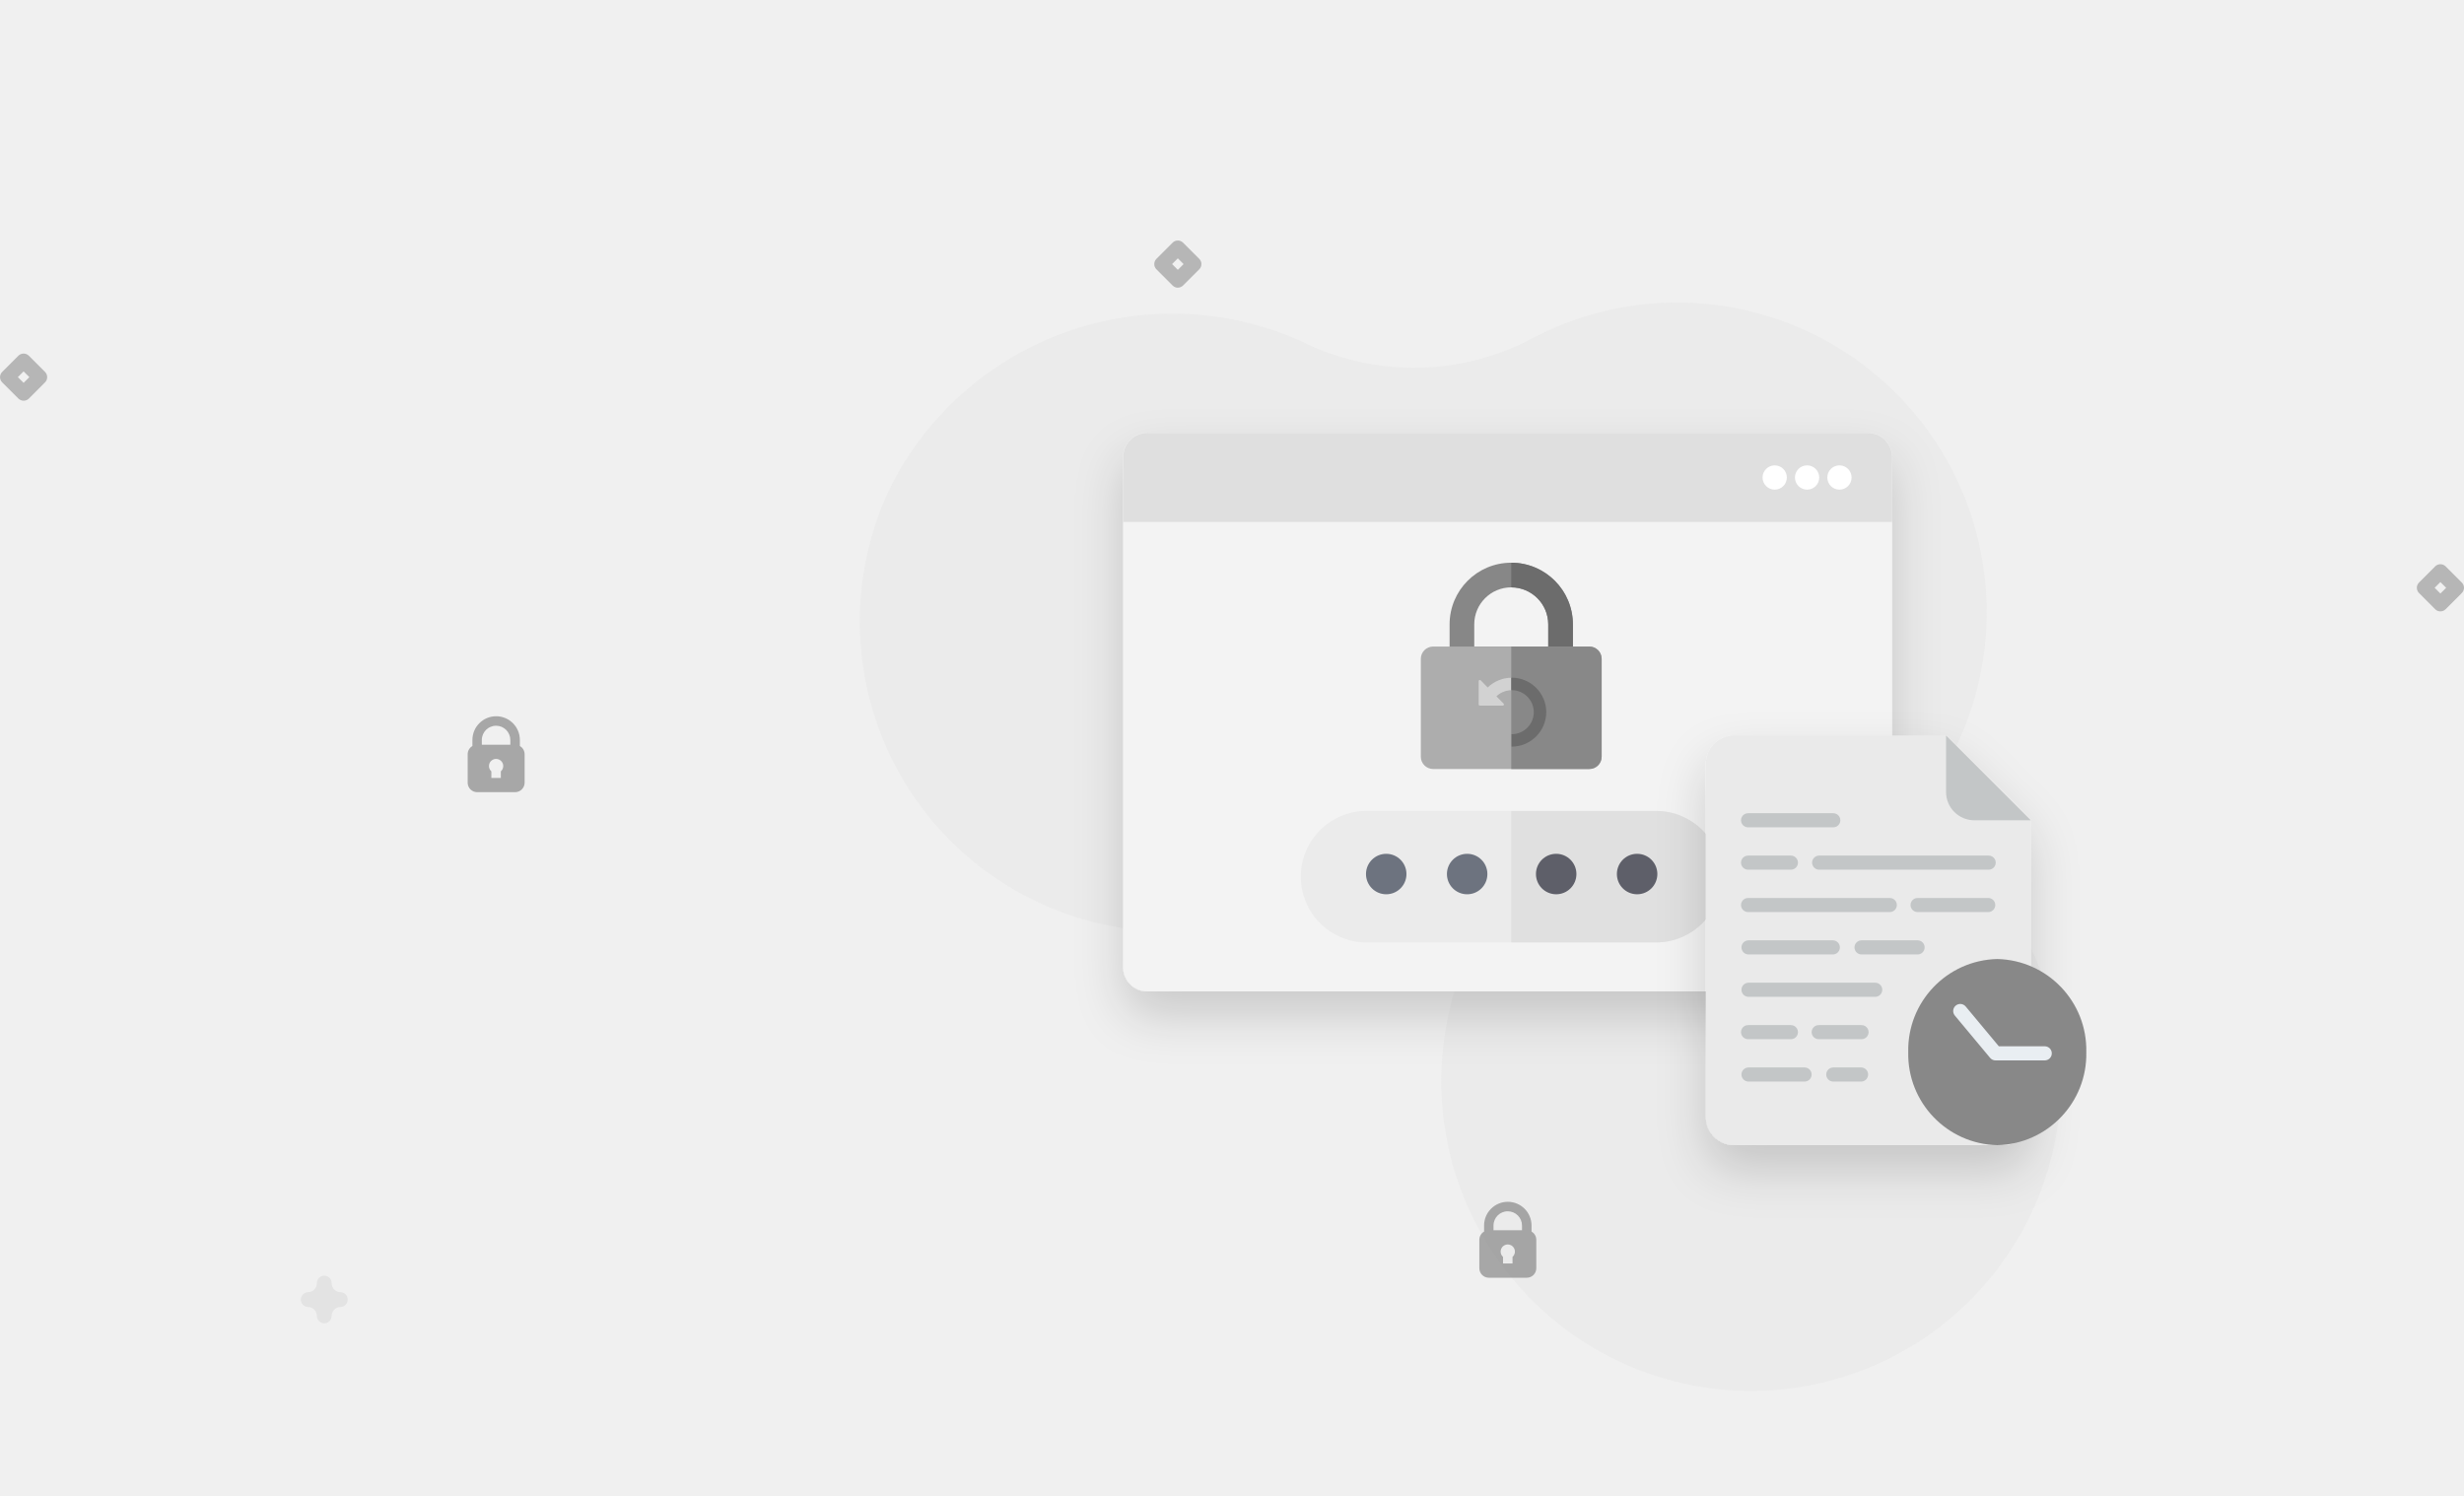
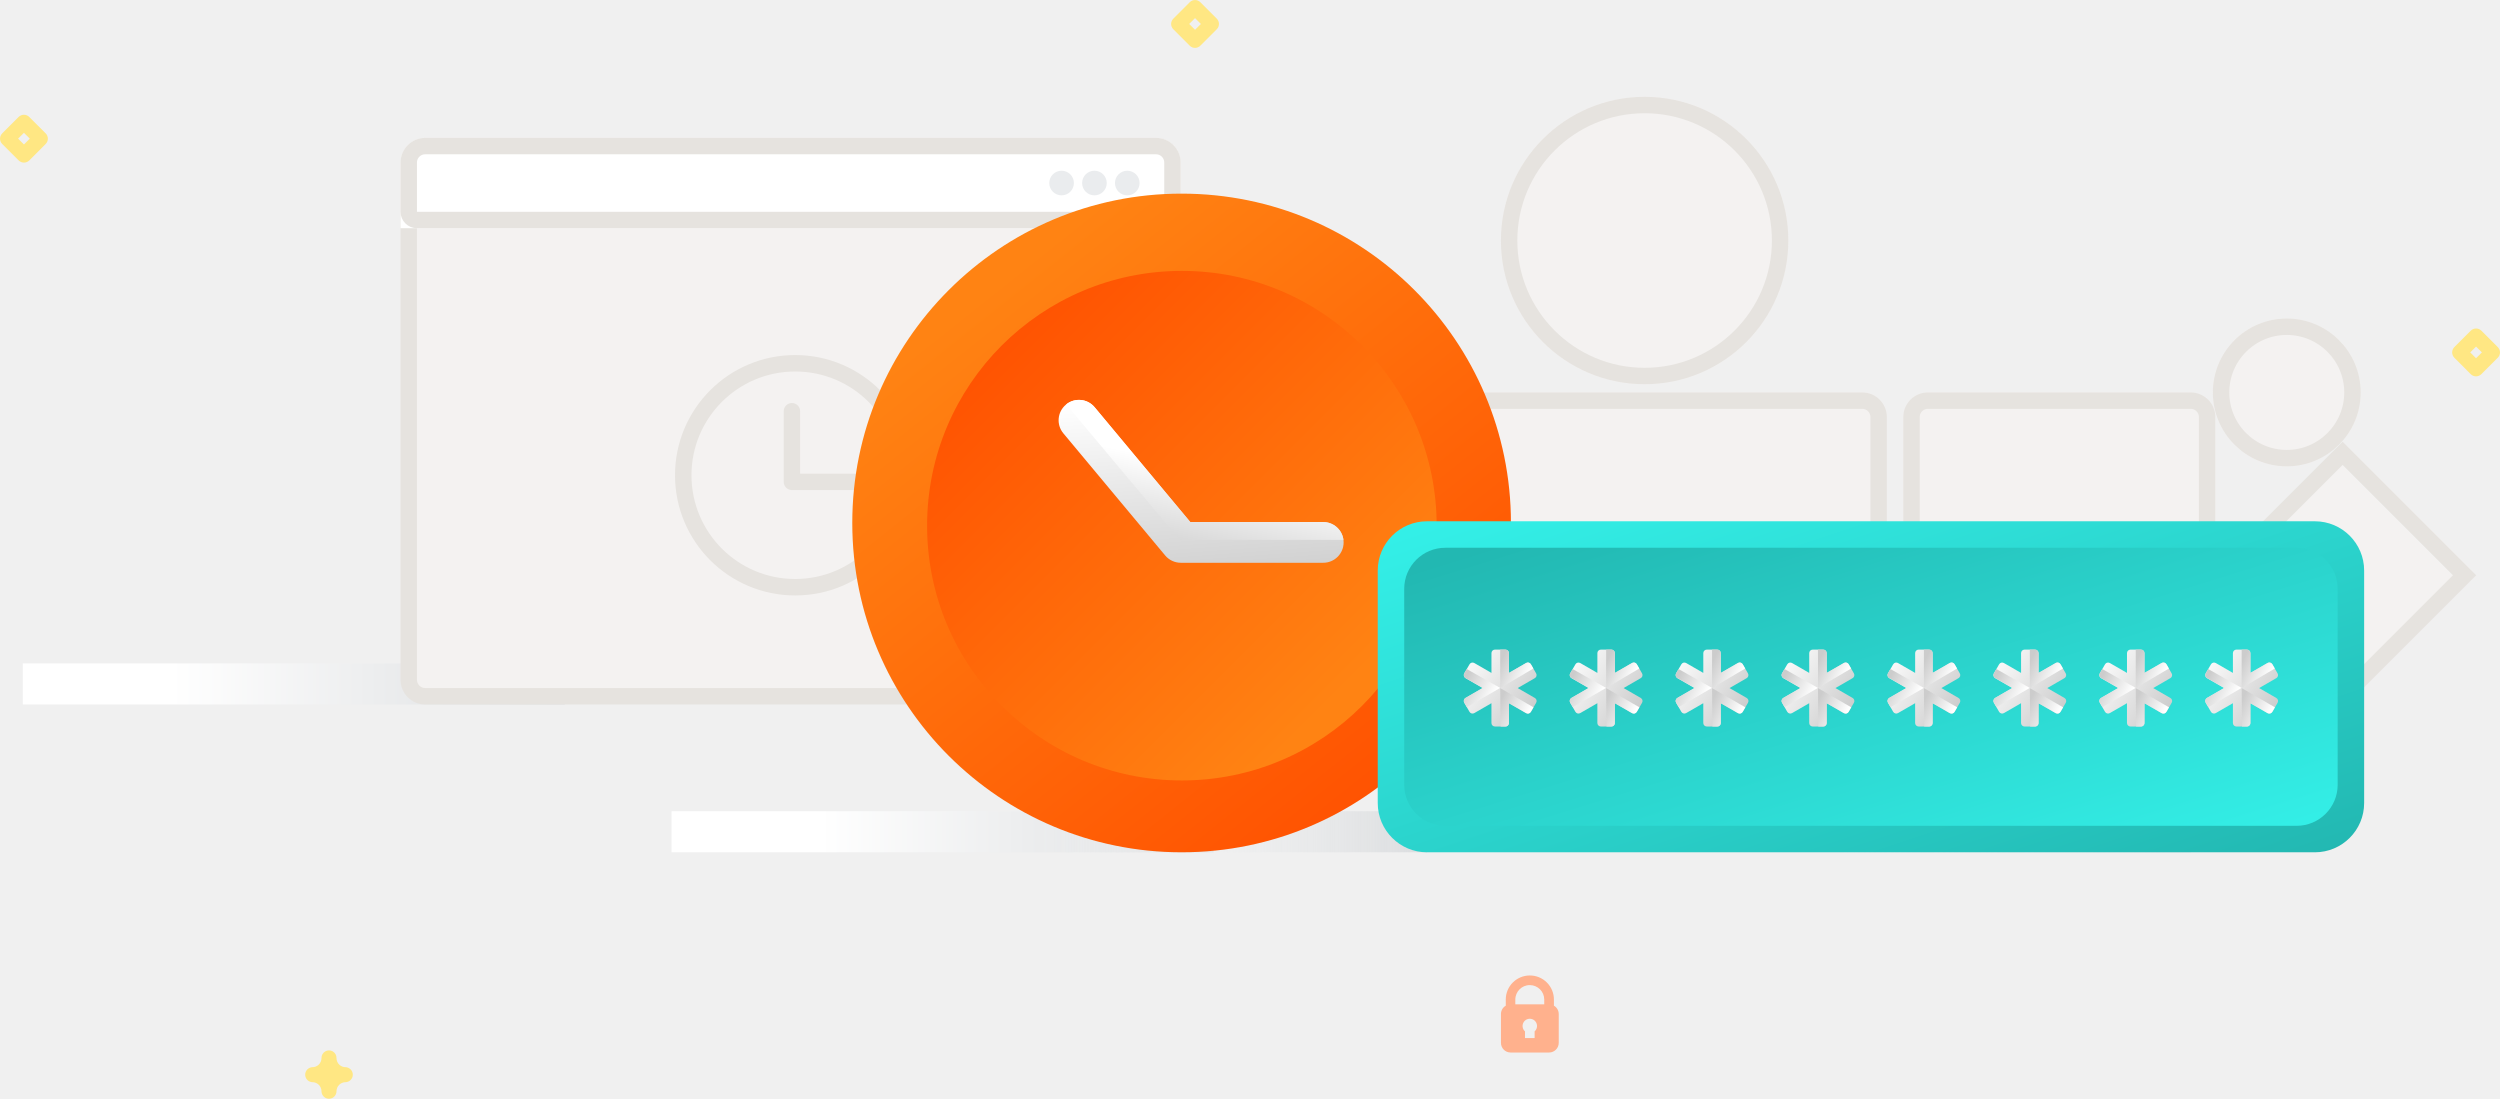
- <svg xmlns="http://www.w3.org/2000/svg" width="304.445" height="184.789" viewBox="0 0 304.445 184.789">
+ <svg xmlns="http://www.w3.org/2000/svg" xmlns:xlink="http://www.w3.org/1999/xlink" width="304.445" height="133.802" viewBox="0 0 304.445 133.802">
  <defs>
-     <filter id="Rectangle_375" x="129.778" y="47.505" width="113" height="87" filterUnits="userSpaceOnUse">
-       <feOffset dy="3" input="SourceAlpha" />
-       <feGaussianBlur stdDeviation="3" result="blur" />
-       <feFlood flood-opacity="0.161" />
-       <feComposite operator="in" in2="blur" />
-       <feComposite in="SourceGraphic" />
-     </filter>
-     <filter id="Path_1950" x="201.778" y="84.887" width="58.145" height="68.618" filterUnits="userSpaceOnUse">
-       <feOffset dy="3" input="SourceAlpha" />
-       <feGaussianBlur stdDeviation="3" result="blur-2" />
-       <feFlood flood-opacity="0.161" />
-       <feComposite operator="in" in2="blur-2" />
-       <feComposite in="SourceGraphic" />
-     </filter>
+     <linearGradient id="linear-gradient" x1="0.274" y1="0.5" x2="1" y2="0.5" gradientUnits="objectBoundingBox">
+       <stop offset="0" stop-color="#fff" />
+       <stop offset="1" stop-color="#dbdddf" />
+     </linearGradient>
+     <linearGradient id="linear-gradient-2" x1="0.274" y1="0.5" x2="1" y2="0.5" gradientUnits="objectBoundingBox">
+       <stop offset="0" stop-color="#fff" stop-opacity="0" />
+       <stop offset="1" stop-color="#dbdddf" />
+     </linearGradient>
+     <linearGradient id="linear-gradient-6" x1="0.757" y1="0.959" x2="0.149" y2="0.196" gradientUnits="objectBoundingBox">
+       <stop offset="0" stop-color="#ff5201" />
+       <stop offset="1" stop-color="#ff8313" />
+     </linearGradient>
+     <linearGradient id="linear-gradient-7" x1="0.821" y1="0.821" x2="0.126" y2="0.126" gradientUnits="objectBoundingBox">
+       <stop offset="0" stop-color="#ff8313" />
+       <stop offset="1" stop-color="#ff5201" />
+     </linearGradient>
+     <linearGradient id="linear-gradient-8" x1="0.259" x2="0.411" y2="1.192" gradientUnits="objectBoundingBox">
+       <stop offset="0" stop-color="#fff" />
+       <stop offset="1" stop-color="#ccc" />
+     </linearGradient>
+     <linearGradient id="linear-gradient-9" x1="0.675" y1="0.552" x2="0.411" y2="1.192" xlink:href="#linear-gradient-8" />
+     <linearGradient id="linear-gradient-10" x2="1" y2="1" gradientUnits="objectBoundingBox">
+       <stop offset="0" stop-color="#34f1e9" />
+       <stop offset="1" stop-color="#22b7b1" />
+     </linearGradient>
+     <linearGradient id="linear-gradient-11" x1="1.015" y1="1" x2="0.029" y2="0.06" gradientUnits="objectBoundingBox">
+       <stop offset="0" stop-color="#34f0e8" />
+       <stop offset="1" stop-color="#22b8b2" />
+     </linearGradient>
+     <linearGradient id="linear-gradient-12" x1="0.931" y1="0.856" x2="-0.099" y2="0.181" gradientUnits="objectBoundingBox">
+       <stop offset="0" stop-color="#ccc" />
+       <stop offset="1" stop-color="#fff" />
+     </linearGradient>
+     <linearGradient id="linear-gradient-13" x1="0" y1="0.346" x2="0.789" y2="0.772" xlink:href="#linear-gradient-12" />
  </defs>
-   <g id="password-history" transform="translate(-1066.222 -166.495)">
-     <path id="Path_81" d="M163.973,73.972A38.194,38.194,0,0,0,141.32,50.558a13.869,13.869,0,0,1-8.946-12.789V37.4A38.273,38.273,0,0,0,63.3,15.568a31.233,31.233,0,0,1-25,12.959q-.437,0-.875.009A39,39,0,0,0,0,66.285a38.284,38.284,0,0,0,74.235,13.67,7.834,7.834,0,0,1,9.5-4.79l.149.042a7.814,7.814,0,0,1,5.691,8.146,38.282,38.282,0,1,0,74.393-9.387Z" transform="translate(1205.616 166.495) rotate(26)" fill="#dbdbdb" opacity="0.24" />
-     <g transform="matrix(1, 0, 0, 1, 1066.22, 166.5)" filter="url(#Rectangle_375)">
-       <rect id="Rectangle_375-2" data-name="Rectangle 375" width="95" height="69" rx="3" transform="translate(138.78 53.5)" fill="#f3f3f3" />
-     </g>
-     <path id="Rectangle_376" data-name="Rectangle 376" d="M3,0H92a3,3,0,0,1,3,3v8a0,0,0,0,1,0,0H0a0,0,0,0,1,0,0V3A3,3,0,0,1,3,0Z" transform="translate(1205 220)" fill="#dfdfdf" />
-     <circle id="Ellipse_110" data-name="Ellipse 110" cx="1.5" cy="1.5" r="1.5" transform="translate(1292 224)" fill="#fff" />
-     <circle id="Ellipse_111" data-name="Ellipse 111" cx="1.5" cy="1.5" r="1.5" transform="translate(1288 224)" fill="#fff" />
-     <circle id="Ellipse_112" data-name="Ellipse 112" cx="1.5" cy="1.5" r="1.5" transform="translate(1284 224)" fill="#fff" />
-     <g id="password_7_" data-name="password (7)" transform="translate(1226.947 211.028)">
-       <path id="Path_347" data-name="Path 347" d="M43.875,343.25H8.125a8.125,8.125,0,1,1,0-16.25h35.75a8.125,8.125,0,1,1,0,16.25Z" transform="translate(0 -271.328)" fill="#ebebeb" />
-       <g id="Group_1053" data-name="Group 1053" transform="translate(8.166 25)">
-         <circle id="Ellipse_113" data-name="Ellipse 113" cx="2.5" cy="2.5" r="2.5" transform="translate(9.887 35.972)" fill="#6d737f" />
-         <circle id="Ellipse_114" data-name="Ellipse 114" cx="2.5" cy="2.5" r="2.5" transform="translate(-0.113 35.972)" fill="#6d737f" />
-         <path id="Path_348" data-name="Path 348" d="M194.711,38.406H182.523A1.523,1.523,0,0,1,181,36.883V32.617a7.617,7.617,0,1,1,15.234,0v4.266A1.523,1.523,0,0,1,194.711,38.406Zm-10.664-3.047h9.141V32.617a4.57,4.57,0,0,0-9.141,0Z" transform="translate(-170.783 -25)" fill="#878787" />
-       </g>
-       <path id="Path_349" data-name="Path 349" d="M256,25v3.047a4.575,4.575,0,0,1,4.57,4.57v2.742H256v3.047h6.094a1.523,1.523,0,0,0,1.523-1.523V32.617A7.626,7.626,0,0,0,256,25Z" transform="translate(-230)" fill="#6c6c6c" />
-       <path id="Path_350" data-name="Path 350" d="M166.82,142.133h-19.3A1.523,1.523,0,0,1,146,140.609V128.523A1.523,1.523,0,0,1,147.523,127h19.3a1.523,1.523,0,0,1,1.523,1.523v12.086A1.523,1.523,0,0,1,166.82,142.133Z" transform="translate(-131.172 -91.641)" fill="#adadad" />
-       <g id="Group_1054" data-name="Group 1054" transform="translate(23.461 35.359)">
-         <g id="back_1_" data-name="back (1)" transform="translate(-1.738 3.852)">
-           <g id="c187_arrow" transform="translate(0.246 0)">
-             <path id="_x3C_Group_x3E__5_" d="M4.369,0H4.352a.06.06,0,0,0-.019,0A4.281,4.281,0,0,0,1.367,1.205L.5.321a.146.146,0,0,0-.25.1V3.3a.146.146,0,0,0,.146.146H3.236a.146.146,0,0,0,.073-.273L2.448,2.3A2.722,2.722,0,1,1,4.312,6.981l0,1.537h.021A4.259,4.259,0,0,0,4.369,0Z" transform="translate(-0.246 0)" fill="#d2d2d2" />
+   <g id="password-history" transform="translate(-1066.222 -196.21)">
+     <g id="account-recovery-illustration" transform="translate(925 98)">
+       <path id="Path_95" d="M424.493,166.965a.914.914,0,0,1-.914-.914,1.1,1.1,0,0,0-1.1-1.1.915.915,0,0,1,0-1.829,1.1,1.1,0,0,0,1.1-1.1.915.915,0,1,1,1.829,0,1.1,1.1,0,0,0,1.1,1.1.915.915,0,0,1,0,1.829,1.1,1.1,0,0,0-1.1,1.1.914.914,0,0,1-.914.914Z" transform="translate(-243.207 65.047)" fill="#ffe783" />
+       <path id="Path_96" d="M68.794,419.851a.915.915,0,0,1-.645-.267l-2-2a.914.914,0,0,1,0-1.291l2-2a.914.914,0,0,1,1.291,0l2,2a.914.914,0,0,1,0,1.291l-2,2.008A.915.915,0,0,1,68.794,419.851Zm-.711-2.917.711.711.711-.711-.711-.708Z" transform="translate(75.344 -301.841)" fill="#ffe783" />
+       <path id="Path_98" d="M141.064,46.254a.914.914,0,0,1-.645-.267l-2-2.005a.914.914,0,0,1,0-1.291l2-2a.914.914,0,0,1,1.291,0l2,2a.914.914,0,0,1,0,1.291l-2,2a.909.909,0,0,1-.645.267Zm-.711-2.917.711.711.711-.711-.711-.711Z" transform="translate(301.688 97.79)" fill="#ffe783" />
+       <path id="Path_98-2" data-name="Path_98" d="M141.064,46.254a.914.914,0,0,1-.645-.267l-2-2.005a.914.914,0,0,1,0-1.291l2-2a.914.914,0,0,1,1.291,0l2,2a.914.914,0,0,1,0,1.291l-2,2a.909.909,0,0,1-.645.267Zm-.711-2.917.711.711.711-.711-.711-.711Z" transform="translate(145.688 57.79)" fill="#ffe783" />
+       <path id="padlock" d="M70.9,3.681V2.932a2.932,2.932,0,1,0-5.864,0v.749a1.169,1.169,0,0,0-.586,1.01V8.209a1.174,1.174,0,0,0,1.173,1.173h4.691a1.174,1.174,0,0,0,1.173-1.173V4.691a1.169,1.169,0,0,0-.586-1.01ZM67.963,1.173a1.761,1.761,0,0,1,1.759,1.759v.586H66.2V2.932a1.761,1.761,0,0,1,1.759-1.759Zm.586,5.635v.815H67.377V6.808a.88.88,0,1,1,1.173,0Z" transform="translate(259.555 217)" fill="#ffb18d" />
+       <path id="padlock-2" data-name="padlock" d="M70.9,3.681V2.932a2.932,2.932,0,1,0-5.864,0v.749a1.169,1.169,0,0,0-.586,1.01V8.209a1.174,1.174,0,0,0,1.173,1.173h4.691a1.174,1.174,0,0,0,1.173-1.173V4.691a1.169,1.169,0,0,0-.586-1.01ZM67.963,1.173a1.761,1.761,0,0,1,1.759,1.759v.586H66.2V2.932a1.761,1.761,0,0,1,1.759-1.759Zm.586,5.635v.815H67.377V6.808a.88.88,0,1,1,1.173,0Z" transform="translate(134.555 157)" fill="#ffb18d" />
+       <rect id="Rectangle_446" data-name="Rectangle 446" width="66" height="5" transform="translate(223 197)" fill="url(#linear-gradient)" />
+       <rect id="Rectangle_863" data-name="Rectangle 863" width="66" height="5" transform="translate(249 197)" fill="url(#linear-gradient-2)" />
+       <rect id="Rectangle_454" data-name="Rectangle 454" width="20" height="5" transform="translate(383 179)" fill="url(#linear-gradient-2)" />
+       <g id="Group_1135" data-name="Group 1135" transform="translate(-56 -7)">
+         <g id="Rectangle_452" data-name="Rectangle 452" transform="translate(429 153)" fill="#f4f2f1" stroke="#e6e3df" stroke-width="2">
+           <rect width="38" height="38" rx="3" stroke="none" />
+           <rect x="1" y="1" width="36" height="36" rx="2" fill="none" />
+         </g>
+         <g id="Rectangle_486" data-name="Rectangle 486" transform="translate(380 117)" fill="#f4f2f1" stroke="#e6e3df" stroke-width="2">
+           <rect width="35" height="35" rx="17.5" stroke="none" />
+           <rect x="1" y="1" width="33" height="33" rx="16.5" fill="none" />
+         </g>
+         <g id="Rectangle_485" data-name="Rectangle 485" transform="translate(371 153)" fill="#f4f2f1" stroke="#e6e3df" stroke-width="2">
+           <rect width="56" height="38" rx="3" stroke="none" />
+           <rect x="1" y="1" width="54" height="36" rx="2" fill="none" />
+         </g>
+         <g id="Rectangle_453" data-name="Rectangle 453" transform="translate(466.237 175.264) rotate(-45)" fill="#f4f2f1" stroke="#e6e3df" stroke-width="2">
+           <rect width="23" height="23" rx="1" stroke="none" />
+           <rect x="1" y="1" width="21" height="21" fill="none" />
+         </g>
+         <g id="Ellipse_191" data-name="Ellipse 191" transform="translate(466.7 144)" fill="#f4f2f1" stroke="#e6e3df" stroke-width="2">
+           <circle cx="9" cy="9" r="9" stroke="none" />
+           <circle cx="9" cy="9" r="8" fill="none" />
+         </g>
+         <g id="Group_1177" data-name="Group 1177" transform="translate(-34)">
+           <rect id="Rectangle_448" data-name="Rectangle 448" width="66" height="5" transform="translate(234 186)" fill="url(#linear-gradient)" />
+           <g id="Path_2110" data-name="Path 2110" transform="translate(280 122)" fill="#f4f2f1">
+             <path d="M 92 68 L 3 68 C 1.897 68 1 67.103 1 66 L 1 3 C 1 1.897 1.897 1 3 1 L 92 1 C 93.103 1 94 1.897 94 3 L 94 66 C 94 67.103 93.103 68 92 68 Z" stroke="none" />
+             <path d="M 3 2 C 2.449 2 2 2.449 2 3 L 2 66 C 2 66.551 2.449 67 3 67 L 92 67 C 92.551 67 93 66.551 93 66 L 93 3 C 93 2.449 92.551 2 92 2 L 3 2 M 3 0 L 92 0 C 93.657 0 95 1.343 95 3 L 95 66 C 95 67.657 93.657 69 92 69 L 3 69 C 1.343 69 0 67.657 0 66 L 0 3 C 0 1.343 1.343 0 3 0 Z" stroke="none" fill="#e6e3df" />
+           </g>
+           <g id="Rectangle_376" data-name="Rectangle 376" transform="translate(280 122)" fill="#fff" stroke="#e6e3df" stroke-width="2">
+             <path d="M3,0H92a3,3,0,0,1,3,3v8a0,0,0,0,1,0,0H0a0,0,0,0,1,0,0V3A3,3,0,0,1,3,0Z" stroke="none" />
+             <path d="M3,1H92a2,2,0,0,1,2,2V9a1,1,0,0,1-1,1H2A1,1,0,0,1,1,9V3A2,2,0,0,1,3,1Z" fill="none" />
+           </g>
+           <circle id="Ellipse_110" data-name="Ellipse 110" cx="1.5" cy="1.5" r="1.5" transform="translate(367 126)" fill="#eaecee" />
+           <circle id="Ellipse_111" data-name="Ellipse 111" cx="1.5" cy="1.5" r="1.5" transform="translate(363 126)" fill="#eaecee" />
+           <circle id="Ellipse_112" data-name="Ellipse 112" cx="1.5" cy="1.5" r="1.5" transform="translate(359 126)" fill="#eaecee" />
+           <g id="history_1_" data-name="history (1)" transform="translate(313.423 148.447)">
+             <path id="Path_2236" data-name="Path 2236" d="M14.639,0A14.638,14.638,0,1,0,29.277,14.638,14.655,14.655,0,0,0,14.639,0Zm0,27.272A12.634,12.634,0,1,1,27.273,14.638,12.649,12.649,0,0,1,14.639,27.272Z" fill="#e6e3df" />
+             <path id="Path_2237" data-name="Path 2237" d="M108.018,52.347h-6.953v-7.6a1,1,0,1,0-2,0v8.6a1,1,0,0,0,1,1h7.955a1,1,0,0,0,0-2Z" transform="translate(-85.827 -37.905)" fill="#e6e3df" />
          </g>
        </g>
-         <path id="Path_351" data-name="Path 351" d="M265.648,127H256v15.133h9.648a1.523,1.523,0,0,0,1.523-1.523V128.523A1.523,1.523,0,0,0,265.648,127Z" transform="translate(-253.461 -127)" fill="#888" />
-         <path id="Intersection_2" data-name="Intersection 2" d="M-18034.34-216.017l0-1.539a2.731,2.731,0,0,0,2.748-2.7,2.73,2.73,0,0,0-2.7-2.743h-.076v-1.54h.09a4.275,4.275,0,0,1,4.229,4.26,4.282,4.282,0,0,1-4.26,4.26Z" transform="translate(18036.916 228.388)" fill="#6c6c6c" />
      </g>
-       <path id="Path_353" data-name="Path 353" d="M273.875,327H256v16.25h17.875a8.125,8.125,0,1,0,0-16.25Z" transform="translate(-230 -271.328)" fill="#e0e0e0" />
-       <g id="Group_1055" data-name="Group 1055" transform="translate(28.58 60.694)">
-         <circle id="Ellipse_115" data-name="Ellipse 115" cx="2.5" cy="2.5" r="2.5" transform="translate(0.473 0.277)" fill="#5e5f69" />
-         <circle id="Ellipse_116" data-name="Ellipse 116" cx="2.5" cy="2.5" r="2.5" transform="translate(10.473 0.277)" fill="#5e5f69" />
+       <rect id="Rectangle_467" data-name="Rectangle 467" width="66" height="5" transform="translate(342 197)" fill="url(#linear-gradient-2)" />
+       <g id="Group_1176" data-name="Group 1176" transform="translate(-1338.989 -1575.21)">
+         <circle id="Ellipse_177" data-name="Ellipse 177" cx="40.105" cy="40.105" r="40.105" transform="translate(1584 1697)" fill="url(#linear-gradient-6)" />
+         <circle id="Ellipse_181" data-name="Ellipse 181" cx="31.027" cy="31.027" r="31.027" transform="translate(1593.111 1706.408)" fill="url(#linear-gradient-7)" />
+         <g id="Group_1261" data-name="Group 1261" transform="translate(1609.127 1722.118)">
+           <path id="Path_1964" data-name="Path 1964" d="M352.228,342.874H336.036l-11.652-13.982a2.479,2.479,0,0,0-3.809,3.174l12.4,14.874a2.474,2.474,0,0,0,1.9.892h17.353a2.479,2.479,0,0,0,0-4.958Z" transform="translate(-320 -327.997)" fill="url(#linear-gradient-8)" />
+           <path id="Subtraction_29" data-name="Subtraction 29" d="M33.761,17.042H13.829L0,.547A2.48,2.48,0,0,1,3.458.892L15.109,14.874H31.3a2.482,2.482,0,0,1,2.46,2.166Z" transform="translate(0.926 0)" fill="url(#linear-gradient-9)" />
+         </g>
      </g>
-     </g>
-     <path id="Path_95" d="M424.493,166.965a.914.914,0,0,1-.914-.914,1.1,1.1,0,0,0-1.1-1.1.915.915,0,0,1,0-1.829,1.1,1.1,0,0,0,1.1-1.1.915.915,0,1,1,1.829,0,1.1,1.1,0,0,0,1.1,1.1.915.915,0,0,1,0,1.829,1.1,1.1,0,0,0-1.1,1.1.914.914,0,0,1-.914.914Z" transform="translate(681.793 163.047)" fill="#e3e3e3" />
-     <path id="Path_96" d="M68.794,419.851a.915.915,0,0,1-.645-.267l-2-2a.914.914,0,0,1,0-1.291l2-2a.914.914,0,0,1,1.291,0l2,2a.914.914,0,0,1,0,1.291l-2,2.008A.915.915,0,0,1,68.794,419.851Zm-.711-2.917.711.711.711-.711-.711-.708Z" transform="translate(1000.344 -203.841)" fill="rgba(157,157,157,0.7)" />
-     <path id="Path_98" d="M141.064,46.254a.914.914,0,0,1-.645-.267l-2-2.005a.914.914,0,0,1,0-1.291l2-2a.914.914,0,0,1,1.291,0l2,2a.914.914,0,0,1,0,1.291l-2,2a.909.909,0,0,1-.645.267Zm-.711-2.917.711.711.711-.711-.711-.711Z" transform="translate(1226.688 195.79)" fill="rgba(157,157,157,0.7)" />
-     <path id="Path_98-2" data-name="Path_98" d="M141.064,46.254a.914.914,0,0,1-.645-.267l-2-2.005a.914.914,0,0,1,0-1.291l2-2a.914.914,0,0,1,1.291,0l2,2a.914.914,0,0,1,0,1.291l-2,2a.909.909,0,0,1-.645.267Zm-.711-2.917.711.711.711-.711-.711-.711Z" transform="translate(1070.688 155.79)" fill="rgba(157,157,157,0.7)" />
-     <path id="padlock" d="M70.9,3.681V2.932a2.932,2.932,0,1,0-5.864,0v.749a1.169,1.169,0,0,0-.586,1.01V8.209a1.174,1.174,0,0,0,1.173,1.173h4.691a1.174,1.174,0,0,0,1.173-1.173V4.691a1.169,1.169,0,0,0-.586-1.01ZM67.963,1.173a1.761,1.761,0,0,1,1.759,1.759v.586H66.2V2.932a1.761,1.761,0,0,1,1.759-1.759Zm.586,5.635v.815H67.377V6.808a.88.88,0,1,1,1.173,0Z" transform="translate(1184.555 315)" fill="#6b6b6b" opacity="0.55" />
-     <path id="padlock-2" data-name="padlock" d="M70.9,3.681V2.932a2.932,2.932,0,1,0-5.864,0v.749a1.169,1.169,0,0,0-.586,1.01V8.209a1.174,1.174,0,0,0,1.173,1.173h4.691a1.174,1.174,0,0,0,1.173-1.173V4.691a1.169,1.169,0,0,0-.586-1.01ZM67.963,1.173a1.761,1.761,0,0,1,1.759,1.759v.586H66.2V2.932a1.761,1.761,0,0,1,1.759-1.759Zm.586,5.635v.815H67.377V6.808a.88.88,0,1,1,1.173,0Z" transform="translate(1059.555 255)" fill="#6b6b6b" opacity="0.55" />
-     <g id="history" transform="translate(1237 233.382)">
-       <g transform="matrix(1, 0, 0, 1, -170.78, -66.89)" filter="url(#Path_1950)">
-         <path id="Path_1950-2" data-name="Path 1950" d="M76.655,74.618H43.491A3.491,3.491,0,0,1,40,71.127V27.491A3.491,3.491,0,0,1,43.491,24H69.673L80.145,34.473V71.127A3.491,3.491,0,0,1,76.655,74.618Z" transform="translate(170.78 66.89)" fill="#eaeaea" />
+       <g id="Group_1282" data-name="Group 1282" transform="translate(-1232 -1753.309)">
+         <rect id="Rectangle_456" data-name="Rectangle 456" width="120.123" height="40.31" rx="6" transform="translate(1541 1915)" fill="url(#linear-gradient-10)" />
+         <rect id="Rectangle_457" data-name="Rectangle 457" width="113.673" height="33.86" rx="5" transform="translate(1544.225 1918.225)" fill="url(#linear-gradient-11)" />
+         <g id="Group_1151" data-name="Group 1151" transform="translate(1551.479 1930.626)">
+           <path id="Path_2128" data-name="Path 2128" d="M10.24,6.89,8.15,5.683l2.09-1.207a.425.425,0,0,0,.156-.582L9.758,2.788a.426.426,0,0,0-.582-.156L7.086,3.84V1.426A.425.425,0,0,0,6.66,1H5.383a.425.425,0,0,0-.426.426V3.84L2.867,2.633a.426.426,0,0,0-.582.156L1.647,3.895a.425.425,0,0,0,.156.582l2.09,1.207L1.8,6.89a.425.425,0,0,0-.156.582l.639,1.106a.426.426,0,0,0,.582.156l2.09-1.207V9.94a.425.425,0,0,0,.426.426H6.66a.425.425,0,0,0,.426-.426V7.526l2.09,1.207a.426.426,0,0,0,.582-.156L10.4,7.472a.425.425,0,0,0-.156-.582Z" transform="translate(-1.587 -1)" fill="url(#linear-gradient-12)" />
+           <path id="Subtraction_24" data-name="Subtraction 24" d="M0,4.682V0H.639a.426.426,0,0,1,.426.426V2.839l2.09-1.207a.422.422,0,0,1,.212-.058.43.43,0,0,1,.37.213l.3.516L0,4.681Z" transform="translate(4.435 0)" fill="url(#linear-gradient-13)" />
+           <path id="Subtraction_26" data-name="Subtraction 26" d="M.637,4.682H.043L0,0l4.053,2.34-.319.552a.425.425,0,0,1-.581.156L1.063,1.842V4.256a.417.417,0,0,1-.058.212A.427.427,0,0,1,.637,4.682Z" transform="translate(4.436 4.69)" fill="url(#linear-gradient-13)" />
+           <path id="Subtraction_28" data-name="Subtraction 28" d="M.375,4.644h0L.057,4.092a.426.426,0,0,1,.156-.581L2.3,2.3.213,1.1A.426.426,0,0,1,.057.941a.43.43,0,0,1,0-.427L.354,0,4.428,2.3.376,4.643Z" transform="translate(0 2.365)" fill="url(#linear-gradient-13)" />
+         </g>
+         <g id="Group_1154" data-name="Group 1154" transform="translate(1590.176 1930.626)">
+           <path id="Path_2128-2" data-name="Path 2128" d="M10.24,6.89,8.15,5.683l2.09-1.207a.425.425,0,0,0,.156-.582L9.758,2.788a.426.426,0,0,0-.582-.156L7.086,3.84V1.426A.425.425,0,0,0,6.66,1H5.383a.425.425,0,0,0-.426.426V3.84L2.867,2.633a.426.426,0,0,0-.582.156L1.647,3.895a.425.425,0,0,0,.156.582l2.09,1.207L1.8,6.89a.425.425,0,0,0-.156.582l.639,1.106a.426.426,0,0,0,.582.156l2.09-1.207V9.94a.425.425,0,0,0,.426.426H6.66a.425.425,0,0,0,.426-.426V7.526l2.09,1.207a.426.426,0,0,0,.582-.156L10.4,7.472a.425.425,0,0,0-.156-.582Z" transform="translate(-1.587 -1)" fill="url(#linear-gradient-12)" />
+           <path id="Subtraction_24-2" data-name="Subtraction 24" d="M0,4.682V0H.639a.426.426,0,0,1,.426.426V2.839l2.09-1.207a.422.422,0,0,1,.212-.058.43.43,0,0,1,.37.213l.3.516L0,4.681Z" transform="translate(4.435 0)" fill="url(#linear-gradient-13)" />
+           <path id="Subtraction_26-2" data-name="Subtraction 26" d="M.637,4.682H.043L0,0l4.053,2.34-.319.552a.425.425,0,0,1-.581.156L1.063,1.842V4.256a.417.417,0,0,1-.058.212A.427.427,0,0,1,.637,4.682Z" transform="translate(4.436 4.69)" fill="url(#linear-gradient-13)" />
+           <path id="Subtraction_28-2" data-name="Subtraction 28" d="M.375,4.644h0L.057,4.092a.426.426,0,0,1,.156-.581L2.3,2.3.213,1.1A.426.426,0,0,1,.057.941a.43.43,0,0,1,0-.427L.354,0,4.428,2.3.376,4.643Z" transform="translate(0 2.365)" fill="url(#linear-gradient-13)" />
+         </g>
+         <g id="Group_1152" data-name="Group 1152" transform="translate(1564.378 1930.626)">
+           <path id="Path_2128-3" data-name="Path 2128" d="M10.24,6.89,8.15,5.683l2.09-1.207a.425.425,0,0,0,.156-.582L9.758,2.788a.426.426,0,0,0-.582-.156L7.086,3.84V1.426A.425.425,0,0,0,6.66,1H5.383a.425.425,0,0,0-.426.426V3.84L2.867,2.633a.426.426,0,0,0-.582.156L1.647,3.895a.425.425,0,0,0,.156.582l2.09,1.207L1.8,6.89a.425.425,0,0,0-.156.582l.639,1.106a.426.426,0,0,0,.582.156l2.09-1.207V9.94a.425.425,0,0,0,.426.426H6.66a.425.425,0,0,0,.426-.426V7.526l2.09,1.207a.426.426,0,0,0,.582-.156L10.4,7.472a.425.425,0,0,0-.156-.582Z" transform="translate(-1.587 -1)" fill="url(#linear-gradient-12)" />
+           <path id="Subtraction_24-3" data-name="Subtraction 24" d="M0,4.682V0H.639a.426.426,0,0,1,.426.426V2.839l2.09-1.207a.422.422,0,0,1,.212-.058.43.43,0,0,1,.37.213l.3.516L0,4.681Z" transform="translate(4.435 0)" fill="url(#linear-gradient-13)" />
+           <path id="Subtraction_26-3" data-name="Subtraction 26" d="M.637,4.682H.043L0,0l4.053,2.34-.319.552a.425.425,0,0,1-.581.156L1.063,1.842V4.256a.417.417,0,0,1-.058.212A.427.427,0,0,1,.637,4.682Z" transform="translate(4.436 4.69)" fill="url(#linear-gradient-13)" />
+           <path id="Subtraction_28-3" data-name="Subtraction 28" d="M.375,4.644h0L.057,4.092a.426.426,0,0,1,.156-.581L2.3,2.3.213,1.1A.426.426,0,0,1,.057.941a.43.43,0,0,1,0-.427L.354,0,4.428,2.3.376,4.643Z" transform="translate(0 2.365)" fill="url(#linear-gradient-13)" />
+         </g>
+         <g id="Group_1155" data-name="Group 1155" transform="translate(1603.075 1930.626)">
+           <path id="Path_2128-4" data-name="Path 2128" d="M10.24,6.89,8.15,5.683l2.09-1.207a.425.425,0,0,0,.156-.582L9.758,2.788a.426.426,0,0,0-.582-.156L7.086,3.84V1.426A.425.425,0,0,0,6.66,1H5.383a.425.425,0,0,0-.426.426V3.84L2.867,2.633a.426.426,0,0,0-.582.156L1.647,3.895a.425.425,0,0,0,.156.582l2.09,1.207L1.8,6.89a.425.425,0,0,0-.156.582l.639,1.106a.426.426,0,0,0,.582.156l2.09-1.207V9.94a.425.425,0,0,0,.426.426H6.66a.425.425,0,0,0,.426-.426V7.526l2.09,1.207a.426.426,0,0,0,.582-.156L10.4,7.472a.425.425,0,0,0-.156-.582Z" transform="translate(-1.587 -1)" fill="url(#linear-gradient-12)" />
+           <path id="Subtraction_24-4" data-name="Subtraction 24" d="M0,4.682V0H.639a.426.426,0,0,1,.426.426V2.839l2.09-1.207a.422.422,0,0,1,.212-.058.43.43,0,0,1,.37.213l.3.516L0,4.681Z" transform="translate(4.435 0)" fill="url(#linear-gradient-13)" />
+           <path id="Subtraction_26-4" data-name="Subtraction 26" d="M.637,4.682H.043L0,0l4.053,2.34-.319.552a.425.425,0,0,1-.581.156L1.063,1.842V4.256a.417.417,0,0,1-.058.212A.427.427,0,0,1,.637,4.682Z" transform="translate(4.436 4.69)" fill="url(#linear-gradient-13)" />
+           <path id="Subtraction_28-4" data-name="Subtraction 28" d="M.375,4.644h0L.057,4.092a.426.426,0,0,1,.156-.581L2.3,2.3.213,1.1A.426.426,0,0,1,.057.941a.43.43,0,0,1,0-.427L.354,0,4.428,2.3.376,4.643Z" transform="translate(0 2.365)" fill="url(#linear-gradient-13)" />
+         </g>
+         <g id="Group_1157" data-name="Group 1157" transform="translate(1628.873 1930.626)">
+           <path id="Path_2128-5" data-name="Path 2128" d="M10.24,6.89,8.15,5.683l2.09-1.207a.425.425,0,0,0,.156-.582L9.758,2.788a.426.426,0,0,0-.582-.156L7.086,3.84V1.426A.425.425,0,0,0,6.66,1H5.383a.425.425,0,0,0-.426.426V3.84L2.867,2.633a.426.426,0,0,0-.582.156L1.647,3.895a.425.425,0,0,0,.156.582l2.09,1.207L1.8,6.89a.425.425,0,0,0-.156.582l.639,1.106a.426.426,0,0,0,.582.156l2.09-1.207V9.94a.425.425,0,0,0,.426.426H6.66a.425.425,0,0,0,.426-.426V7.526l2.09,1.207a.426.426,0,0,0,.582-.156L10.4,7.472a.425.425,0,0,0-.156-.582Z" transform="translate(-1.587 -1)" fill="url(#linear-gradient-12)" />
+           <path id="Subtraction_24-5" data-name="Subtraction 24" d="M0,4.682V0H.639a.426.426,0,0,1,.426.426V2.839l2.09-1.207a.422.422,0,0,1,.212-.058.43.43,0,0,1,.37.213l.3.516L0,4.681Z" transform="translate(4.435 0)" fill="url(#linear-gradient-13)" />
+           <path id="Subtraction_26-5" data-name="Subtraction 26" d="M.637,4.682H.043L0,0l4.053,2.34-.319.552a.425.425,0,0,1-.581.156L1.063,1.842V4.256a.417.417,0,0,1-.058.212A.427.427,0,0,1,.637,4.682Z" transform="translate(4.436 4.69)" fill="url(#linear-gradient-13)" />
+           <path id="Subtraction_28-5" data-name="Subtraction 28" d="M.375,4.644h0L.057,4.092a.426.426,0,0,1,.156-.581L2.3,2.3.213,1.1A.426.426,0,0,1,.057.941a.43.43,0,0,1,0-.427L.354,0,4.428,2.3.376,4.643Z" transform="translate(0 2.365)" fill="url(#linear-gradient-13)" />
+         </g>
+         <g id="Group_1153" data-name="Group 1153" transform="translate(1577.277 1930.626)">
+           <path id="Path_2128-6" data-name="Path 2128" d="M10.24,6.89,8.15,5.683l2.09-1.207a.425.425,0,0,0,.156-.582L9.758,2.788a.426.426,0,0,0-.582-.156L7.086,3.84V1.426A.425.425,0,0,0,6.66,1H5.383a.425.425,0,0,0-.426.426V3.84L2.867,2.633a.426.426,0,0,0-.582.156L1.647,3.895a.425.425,0,0,0,.156.582l2.09,1.207L1.8,6.89a.425.425,0,0,0-.156.582l.639,1.106a.426.426,0,0,0,.582.156l2.09-1.207V9.94a.425.425,0,0,0,.426.426H6.66a.425.425,0,0,0,.426-.426V7.526l2.09,1.207a.426.426,0,0,0,.582-.156L10.4,7.472a.425.425,0,0,0-.156-.582Z" transform="translate(-1.587 -1)" fill="url(#linear-gradient-12)" />
+           <path id="Subtraction_24-6" data-name="Subtraction 24" d="M0,4.682V0H.639a.426.426,0,0,1,.426.426V2.839l2.09-1.207a.422.422,0,0,1,.212-.058.43.43,0,0,1,.37.213l.3.516L0,4.681Z" transform="translate(4.435 0)" fill="url(#linear-gradient-13)" />
+           <path id="Subtraction_26-6" data-name="Subtraction 26" d="M.637,4.682H.043L0,0l4.053,2.34-.319.552a.425.425,0,0,1-.581.156L1.063,1.842V4.256a.417.417,0,0,1-.058.212A.427.427,0,0,1,.637,4.682Z" transform="translate(4.436 4.69)" fill="url(#linear-gradient-13)" />
+           <path id="Subtraction_28-6" data-name="Subtraction 28" d="M.375,4.644h0L.057,4.092a.426.426,0,0,1,.156-.581L2.3,2.3.213,1.1A.426.426,0,0,1,.057.941a.43.43,0,0,1,0-.427L.354,0,4.428,2.3.376,4.643Z" transform="translate(0 2.365)" fill="url(#linear-gradient-13)" />
+         </g>
+         <g id="Group_1156" data-name="Group 1156" transform="translate(1615.974 1930.626)">
+           <path id="Path_2128-7" data-name="Path 2128" d="M10.24,6.89,8.15,5.683l2.09-1.207a.425.425,0,0,0,.156-.582L9.758,2.788a.426.426,0,0,0-.582-.156L7.086,3.84V1.426A.425.425,0,0,0,6.66,1H5.383a.425.425,0,0,0-.426.426V3.84L2.867,2.633a.426.426,0,0,0-.582.156L1.647,3.895a.425.425,0,0,0,.156.582l2.09,1.207L1.8,6.89a.425.425,0,0,0-.156.582l.639,1.106a.426.426,0,0,0,.582.156l2.09-1.207V9.94a.425.425,0,0,0,.426.426H6.66a.425.425,0,0,0,.426-.426V7.526l2.09,1.207a.426.426,0,0,0,.582-.156L10.4,7.472a.425.425,0,0,0-.156-.582Z" transform="translate(-1.587 -1)" fill="url(#linear-gradient-12)" />
+           <path id="Subtraction_24-7" data-name="Subtraction 24" d="M0,4.682V0H.639a.426.426,0,0,1,.426.426V2.839l2.09-1.207a.422.422,0,0,1,.212-.058.43.43,0,0,1,.37.213l.3.516L0,4.681Z" transform="translate(4.435 0)" fill="url(#linear-gradient-13)" />
+           <path id="Subtraction_26-7" data-name="Subtraction 26" d="M.637,4.682H.043L0,0l4.053,2.34-.319.552a.425.425,0,0,1-.581.156L1.063,1.842V4.256a.417.417,0,0,1-.058.212A.427.427,0,0,1,.637,4.682Z" transform="translate(4.436 4.69)" fill="url(#linear-gradient-13)" />
+           <path id="Subtraction_28-7" data-name="Subtraction 28" d="M.375,4.644h0L.057,4.092a.426.426,0,0,1,.156-.581L2.3,2.3.213,1.1A.426.426,0,0,1,.057.941a.43.43,0,0,1,0-.427L.354,0,4.428,2.3.376,4.643Z" transform="translate(0 2.365)" fill="url(#linear-gradient-13)" />
+         </g>
+         <g id="Group_1158" data-name="Group 1158" transform="translate(1641.772 1930.626)">
+           <path id="Path_2128-8" data-name="Path 2128" d="M10.24,6.89,8.15,5.683l2.09-1.207a.425.425,0,0,0,.156-.582L9.758,2.788a.426.426,0,0,0-.582-.156L7.086,3.84V1.426A.425.425,0,0,0,6.66,1H5.383a.425.425,0,0,0-.426.426V3.84L2.867,2.633a.426.426,0,0,0-.582.156L1.647,3.895a.425.425,0,0,0,.156.582l2.09,1.207L1.8,6.89a.425.425,0,0,0-.156.582l.639,1.106a.426.426,0,0,0,.582.156l2.09-1.207V9.94a.425.425,0,0,0,.426.426H6.66a.425.425,0,0,0,.426-.426V7.526l2.09,1.207a.426.426,0,0,0,.582-.156L10.4,7.472a.425.425,0,0,0-.156-.582Z" transform="translate(-1.587 -1)" fill="url(#linear-gradient-12)" />
+           <path id="Subtraction_24-8" data-name="Subtraction 24" d="M0,4.682V0H.639a.426.426,0,0,1,.426.426V2.839l2.09-1.207a.422.422,0,0,1,.212-.058.43.43,0,0,1,.37.213l.3.516L0,4.681Z" transform="translate(4.435 0)" fill="url(#linear-gradient-13)" />
+           <path id="Subtraction_26-8" data-name="Subtraction 26" d="M.637,4.682H.043L0,0l4.053,2.34-.319.552a.425.425,0,0,1-.581.156L1.063,1.842V4.256a.417.417,0,0,1-.058.212A.427.427,0,0,1,.637,4.682Z" transform="translate(4.436 4.69)" fill="url(#linear-gradient-13)" />
+           <path id="Subtraction_28-8" data-name="Subtraction 28" d="M.375,4.644h0L.057,4.092a.426.426,0,0,1,.156-.581L2.3,2.3.213,1.1A.426.426,0,0,1,.057.941a.43.43,0,0,1,0-.427L.354,0,4.428,2.3.376,4.643Z" transform="translate(0 2.365)" fill="url(#linear-gradient-13)" />
+         </g>
      </g>
-       <g id="Group_1063" data-name="Group 1063" transform="translate(44.364 24)">
-         <path id="Path_1951" data-name="Path 1951" d="M322.473,34.473h-6.982A3.491,3.491,0,0,1,312,30.982V24Z" transform="translate(-286.691 -24)" fill="#c3c6c7" />
-         <path id="Path_1952" data-name="Path 1952" d="M181.818,161.745H160.873a.873.873,0,0,1,0-1.745h20.945a.873.873,0,1,1,0,1.745Z" transform="translate(-151.273 -145.164)" fill="#c3c6c7" />
-         <path id="Path_1953" data-name="Path 1953" d="M98.327,209.745H80.873a.873.873,0,1,1,0-1.745H98.327a.873.873,0,1,1,0,1.745Z" transform="translate(-80 -187.927)" fill="#c3c6c7" />
-         <path id="Path_1954" data-name="Path 1954" d="M215.855,257.745h-6.982a.873.873,0,0,1,0-1.745h6.982a.873.873,0,0,1,0,1.745Z" transform="translate(-194.036 -230.691)" fill="#c3c6c7" />
-         <path id="Path_1955" data-name="Path 1955" d="M96.582,305.745H80.873a.873.873,0,0,1,0-1.745H96.582a.873.873,0,0,1,0,1.745Z" transform="translate(-80 -273.455)" fill="#c3c6c7" />
-         <path id="Path_1956" data-name="Path 1956" d="M86.109,161.745H80.873a.873.873,0,1,1,0-1.745h5.236a.873.873,0,1,1,0,1.745Z" transform="translate(-80 -145.164)" fill="#c3c6c7" />
-         <path id="Path_1957" data-name="Path 1957" d="M281.6,209.745h-8.727a.873.873,0,1,1,0-1.745H281.6a.873.873,0,0,1,0,1.745Z" transform="translate(-251.055 -187.927)" fill="#c3c6c7" />
-         <path id="Path_1958" data-name="Path 1958" d="M91.345,257.745H80.873a.873.873,0,0,1,0-1.745H91.345a.873.873,0,0,1,0,1.745Z" transform="translate(-80 -230.691)" fill="#c3c6c7" />
-         <path id="Path_1959" data-name="Path 1959" d="M180.364,401.745h-3.491a.873.873,0,0,1,0-1.745h3.491a.873.873,0,0,1,0,1.745Z" transform="translate(-165.527 -358.982)" fill="#c3c6c7" />
-         <path id="Path_1960" data-name="Path 1960" d="M87.855,401.745H80.873a.873.873,0,0,1,0-1.745h6.982a.873.873,0,0,1,0,1.745Z" transform="translate(-80 -358.982)" fill="#c3c6c7" />
-         <path id="Path_1961" data-name="Path 1961" d="M86.109,353.745H80.873a.873.873,0,1,1,0-1.745h5.236a.873.873,0,1,1,0,1.745Z" transform="translate(-80 -316.218)" fill="#c3c6c7" />
-         <path id="Path_1962" data-name="Path 1962" d="M91.345,113.745H80.873a.873.873,0,1,1,0-1.745H91.345a.873.873,0,1,1,0,1.745Z" transform="translate(-80 -102.4)" fill="#c3c6c7" />
-         <path id="Path_1963" data-name="Path 1963" d="M166.109,353.745h-5.236a.873.873,0,1,1,0-1.745h5.236a.873.873,0,1,1,0,1.745Z" transform="translate(-151.273 -316.218)" fill="#c3c6c7" />
-       </g>
-       <path id="Path_2062" data-name="Path 2062" d="M11,0A11.258,11.258,0,0,1,22,11.5,11.258,11.258,0,0,1,11,23,11.258,11.258,0,0,1,0,11.5,11.258,11.258,0,0,1,11,0Z" transform="translate(65 51.618)" fill="#888" />
-       <path id="Path_1964" data-name="Path 1964" d="M331.346,333.236h-5.7l-4.1-4.922a.873.873,0,0,0-1.341,1.118l4.364,5.236a.871.871,0,0,0,.67.314h6.109a.873.873,0,0,0,0-1.745Z" transform="translate(-249.455 -270.836)" fill="#e9eef2" />
    </g>
  </g>
</svg>
